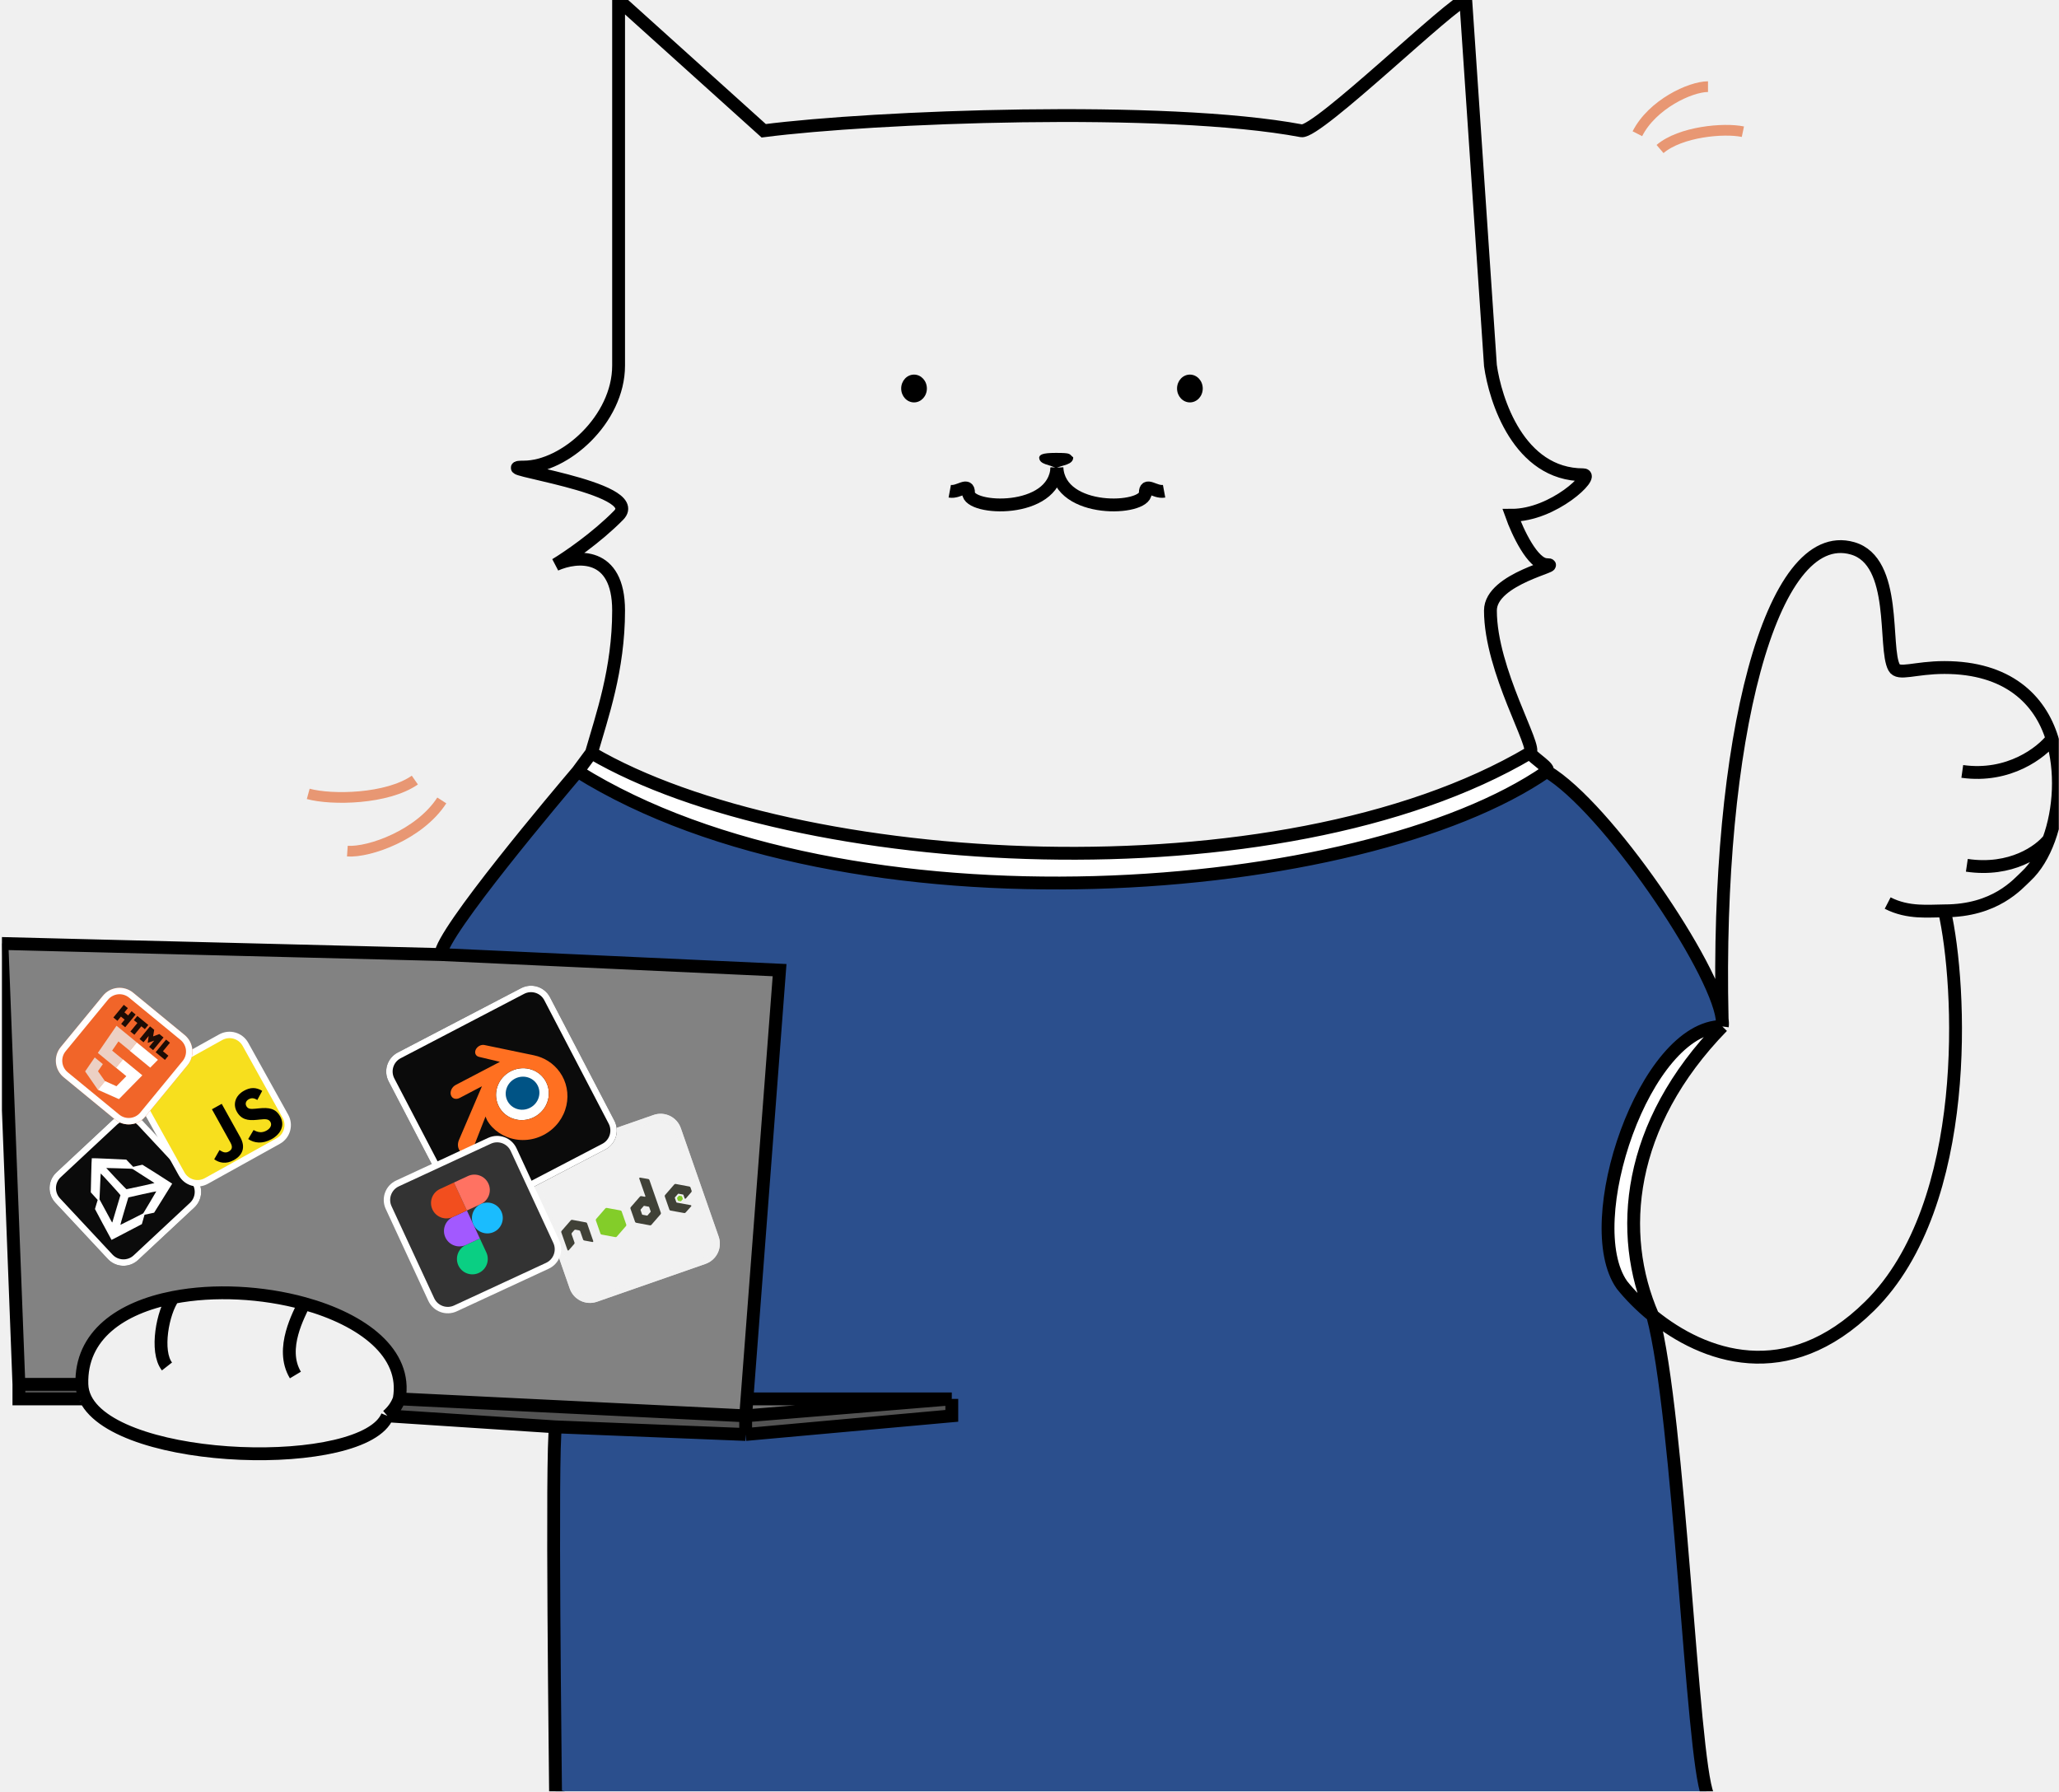
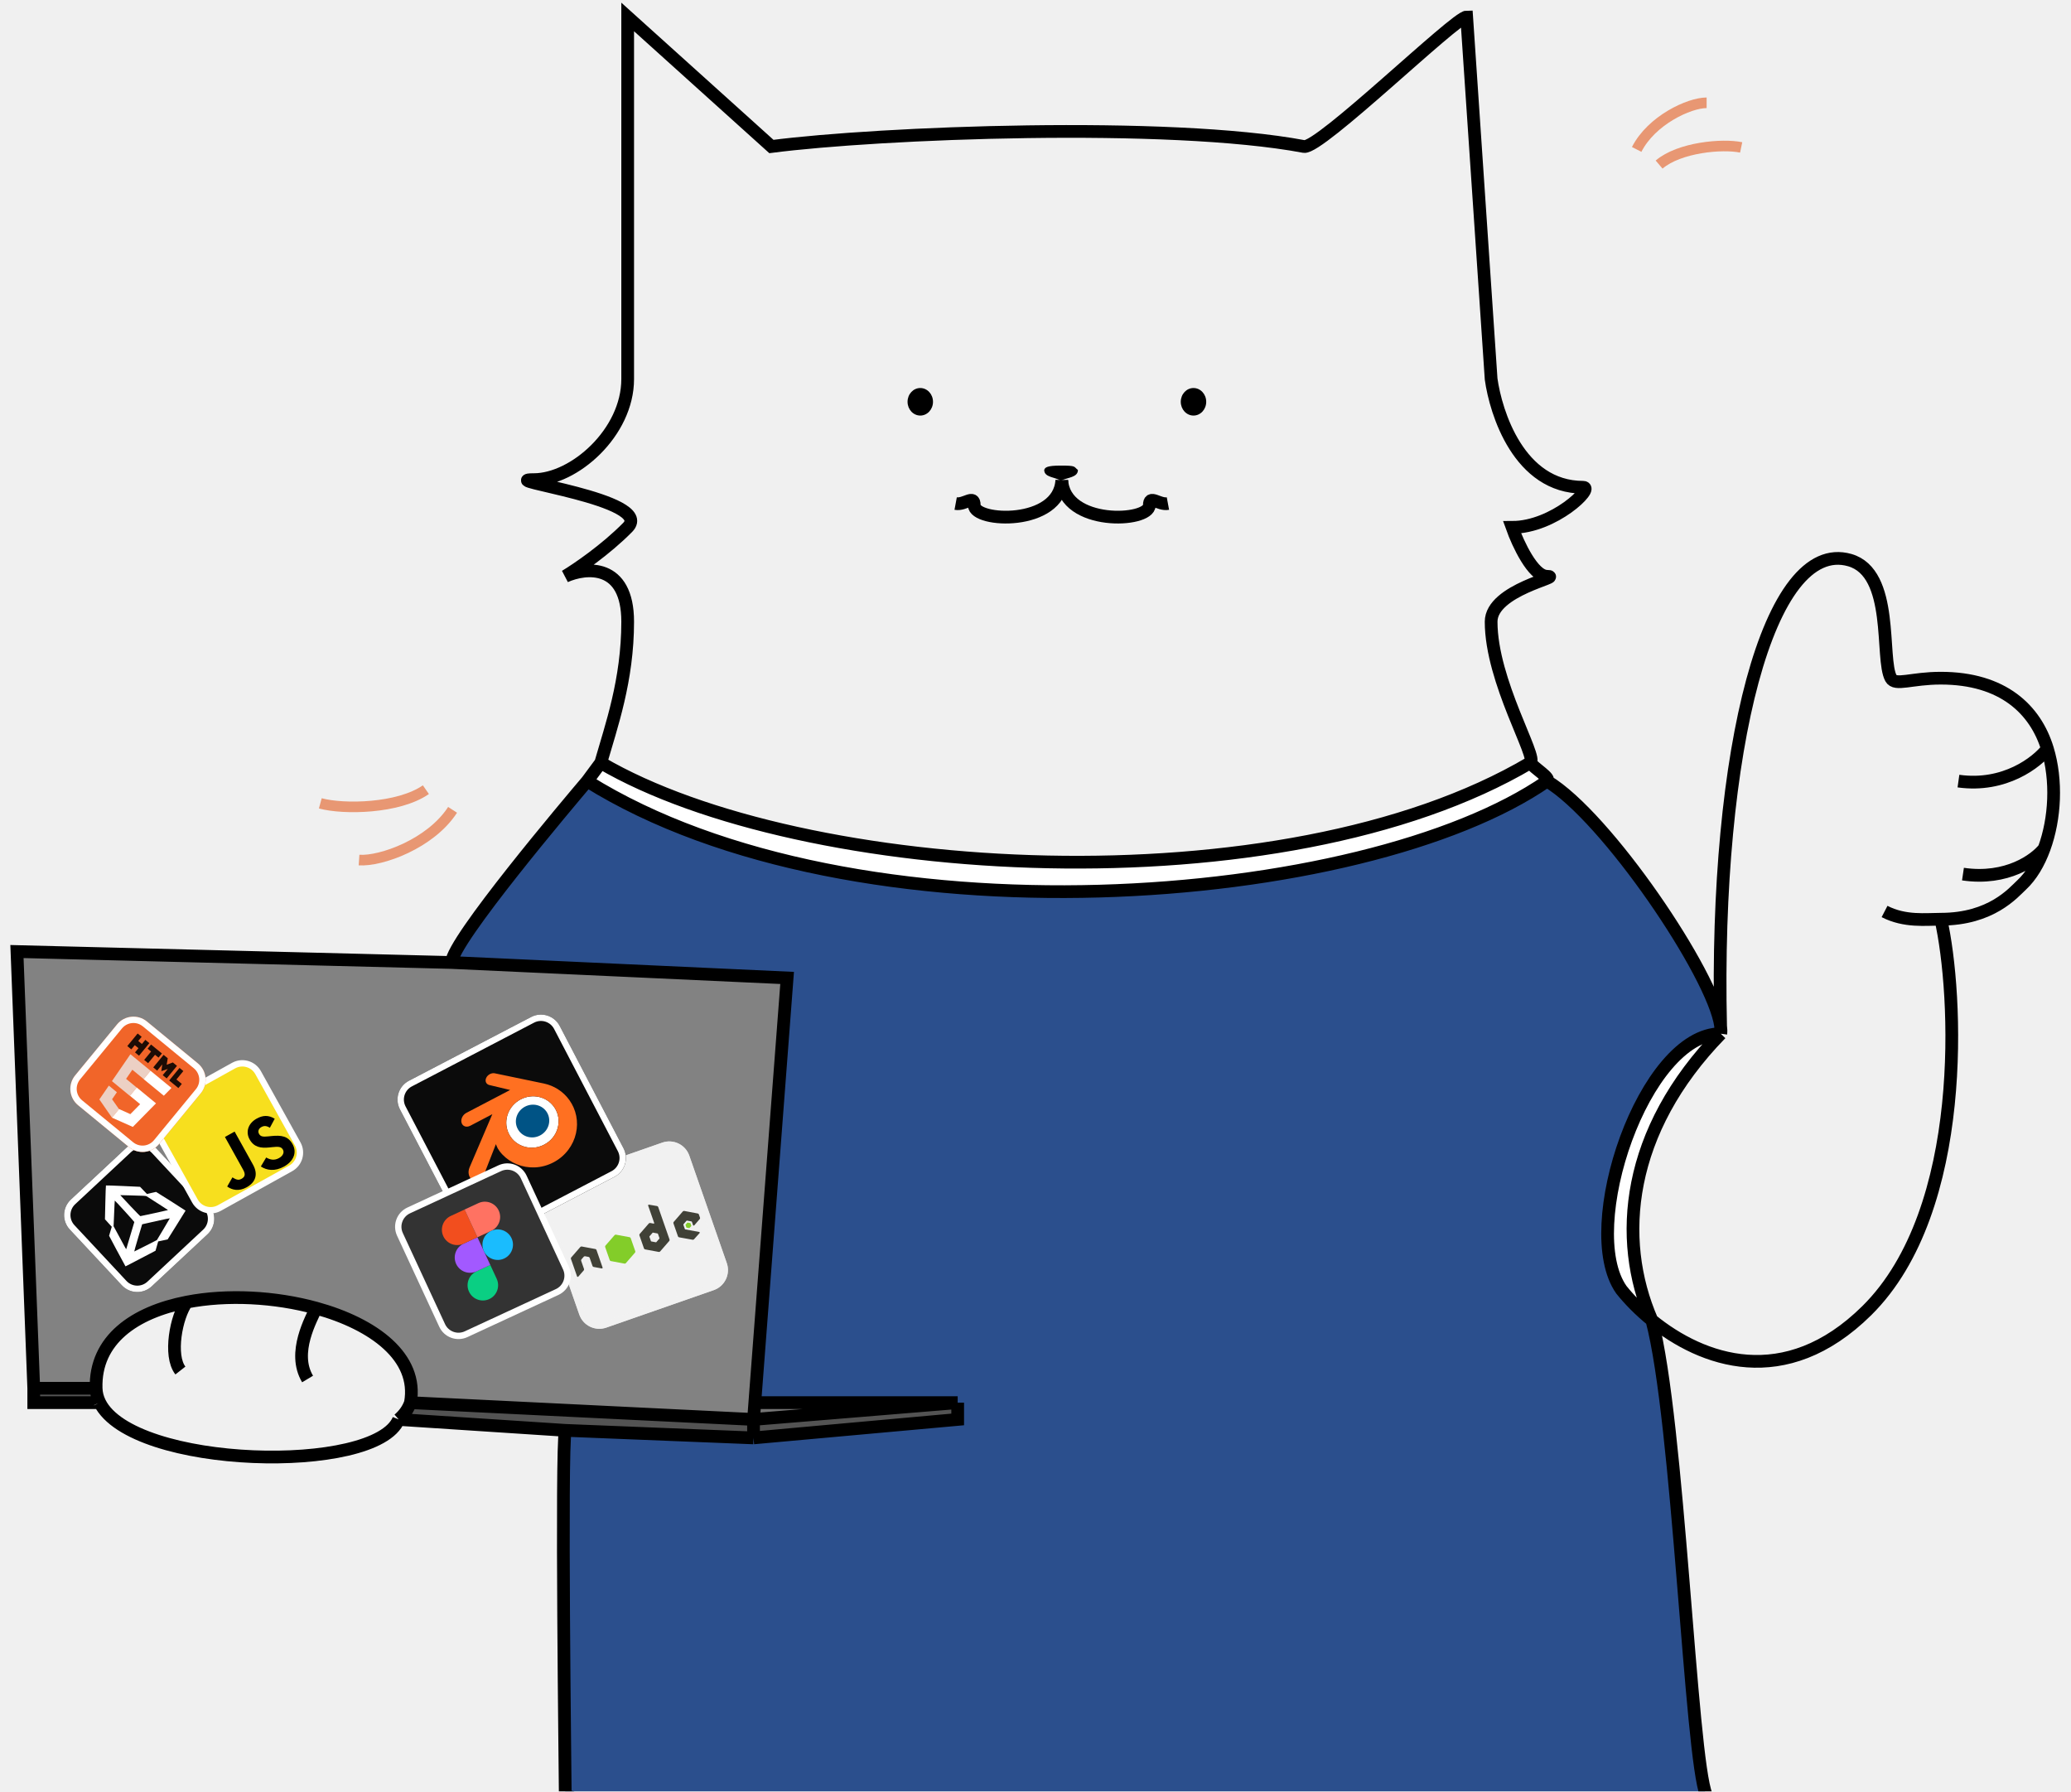
- <svg xmlns="http://www.w3.org/2000/svg" width="962" height="837" viewBox="0 0 962 837" fill="none">
+ <svg xmlns="http://www.w3.org/2000/svg" width="977" height="845" viewBox="0 0 977 845" fill="none">
  <g clip-path="url(#clip0_54249_1205)">
-     <path d="M722.726 360.449C636.737 419.995 396.19 439.313 269.92 360.449C261.525 370.356 205.965 436.056 205.965 446.016L364.234 453.3L348.991 653.639H444.696V661.562L348.388 670.272L259.572 666.71C257.53 677.075 259.572 832.158 259.572 838.697C259.572 846.869 807.604 861.988 797.833 838.697C790.485 821.183 784.679 661.562 772.179 614.756C766.34 610.006 761.459 604.968 757.784 600.374C737.365 571.391 768.514 479.613 804.699 479.613C804.665 478.378 804.634 477.146 804.606 475.916C801.245 451.716 750.701 377.084 722.726 360.449Z" fill="#2B4F8D" />
-     <path d="M804.699 479.613C768.514 479.613 737.365 571.391 757.784 600.374C761.459 604.968 766.34 610.006 772.179 614.756C755.514 576.486 760.014 525.486 804.699 479.613Z" fill="white" />
-     <path d="M714.833 351.79C597.721 421.043 371.076 407.265 276.324 351.79L269.92 360.449C396.19 439.313 636.737 419.995 722.726 360.449C724.705 359.079 716.645 354.401 714.833 351.79Z" fill="white" />
-     <path d="M364.234 453.3L205.965 446.016L0.909 440.85L8.832 646.848H38.259C37.58 623.919 56.479 610.982 81.014 606.209C100.124 602.492 122.653 603.727 142.014 609.051C169.357 616.57 190.381 632.244 186.533 653.639L348.388 661.562L348.991 653.639L364.234 453.3Z" fill="#828282" />
-     <path d="M348.388 661.562L444.696 653.639H348.991L348.388 661.562Z" fill="#737373" />
-     <path d="M348.388 661.562L186.533 653.639C185.459 656.722 183.551 659.351 180.994 661.562L259.572 666.71L348.388 670.272V661.562Z" fill="#535353" />
-     <path d="M38.259 646.848H8.832V653.639H39.988L39.973 653.61L39.943 653.548L39.92 653.501C38.902 651.41 38.328 649.192 38.259 646.848Z" fill="#535353" />
-     <path d="M348.388 661.562V670.272L444.696 661.562V653.639L348.388 661.562Z" fill="#535353" />
-     <path d="M276.324 351.79C281.195 334.759 289.018 312.957 289.018 285.266C289.018 257.576 269.387 259.444 259.572 263.839C265.066 260.543 278.646 251.313 289.018 240.764C301.982 227.578 225.758 218.248 244.736 218.248C263.714 218.248 289.018 196.107 289.018 170.803C289.018 150.559 289.018 48.499 289.018 0L356.818 61.106C407.913 54.513 544.18 49.123 608.062 61.106C615.391 62.481 679.584 0 684.816 0L696.354 170.803C698.552 186.618 709.47 221.848 739.781 221.848C745.292 221.848 726.003 240.764 706.243 240.764C708.99 248.456 716.133 263.839 722.726 263.839C730.967 263.839 696.354 270.07 696.354 285.266C696.354 313.471 718.598 349.564 714.833 351.79M276.324 351.79C371.076 407.265 597.721 421.043 714.833 351.79M276.324 351.79L269.92 360.449M714.833 351.79C716.645 354.401 724.705 359.079 722.726 360.449M269.92 360.449C396.19 439.313 636.737 419.995 722.726 360.449M269.92 360.449C261.525 370.356 205.965 436.056 205.965 446.016M722.726 360.449C750.701 377.084 801.245 451.716 804.606 475.916M205.965 446.016L364.234 453.3L348.991 653.639M205.965 446.016L0.909 440.85L8.832 646.848M348.388 661.562L186.533 653.639M348.388 661.562V670.272M348.388 661.562L444.696 653.639M348.388 661.562L348.991 653.639M186.533 653.639C185.459 656.722 183.551 659.351 180.994 661.562M186.533 653.639C190.381 632.244 169.357 616.57 142.014 609.051M38.259 646.848H8.832M38.259 646.848C37.58 623.919 56.479 610.982 81.014 606.209M38.259 646.848C38.328 649.192 38.902 651.41 39.92 653.501M8.832 646.848V653.639H39.988M39.988 653.639C39.983 653.629 39.978 653.62 39.973 653.61M39.988 653.639L39.973 653.61M180.994 661.562L259.572 666.71M180.994 661.562C170.364 687.687 55.453 684.875 39.973 653.61M348.388 670.272L444.696 661.562V653.639M348.388 670.272L259.572 666.71M444.696 653.639H348.991M804.699 479.613C768.514 479.613 737.365 571.391 757.784 600.374C761.459 604.968 766.34 610.006 772.179 614.756M804.699 479.613C804.665 478.378 804.634 477.146 804.606 475.916M804.699 479.613C804.837 478.566 804.802 477.327 804.606 475.916M804.699 479.613C760.014 525.486 755.514 576.486 772.179 614.756M908.494 425.603C916.385 460.036 921.771 562.614 873.565 610.247C834.931 648.421 795.745 633.927 772.179 614.756M908.494 425.603C932.324 425.603 942.712 413.083 946.629 409.432C951.108 405.257 954.712 399.221 957.275 392.198M908.494 425.603C901.514 425.603 891.567 426.919 881.952 421.957M958.78 345.179C953.138 326.766 937.883 311.902 908.494 311.902C894.578 311.902 887.026 315.656 884.965 311.902C879.901 302.68 886.792 262.284 865.524 256.208C827.407 245.317 801.598 345.713 804.606 475.916M958.78 345.179C953.878 351.546 938.622 363.514 916.814 360.449M958.78 345.179C963.357 360.117 962.406 378.135 957.275 392.198M957.275 392.198C953.158 397.517 939.729 407.387 918.944 404.321M259.572 666.71C257.53 677.075 259.572 832.158 259.572 838.697C259.572 846.869 807.604 861.988 797.833 838.697C790.485 821.183 784.679 661.562 772.179 614.756M81.014 606.209C76.014 612.986 72.514 631.486 78.014 638.486M81.014 606.209C100.124 602.492 122.653 603.727 142.014 609.051M142.014 609.051C140.014 613.863 130.514 629.986 138.014 642.486M39.92 653.501L39.943 653.548M39.92 653.501C39.927 653.516 39.935 653.532 39.943 653.548M39.973 653.61L39.943 653.548M39.973 653.61C39.963 653.589 39.953 653.569 39.943 653.548" stroke="black" stroke-width="6" />
-     <ellipse cx="427.052" cy="181.529" rx="6.002" ry="6.495" fill="black" />
-     <ellipse cx="555.941" cy="181.529" rx="6.002" ry="6.495" fill="black" />
-     <path d="M501.424 213.694C501.424 217.281 496.457 217.181 493.291 218.779C490.753 216.963 485.517 217.281 485.517 213.694C485.854 212.532 486.726 211.619 493.291 211.619C500.82 211.619 499.343 212.096 501.424 213.694Z" fill="black" />
-     <path d="M443.743 229.529C448.081 230.331 452.514 225.119 452.514 230.331C452.514 238.431 492.621 240.244 493.814 218.498" stroke="black" stroke-width="6" />
-     <path d="M543.883 229.529C539.545 230.331 535.112 225.119 535.112 230.331C535.112 238.431 495.005 240.244 493.812 218.498" stroke="black" stroke-width="6" />
+     <path d="M729.817 368.449C643.828 427.995 403.281 447.313 277.011 368.449C268.617 378.356 213.057 444.056 213.057 454.016L371.326 461.3L356.083 661.639H451.787V669.562L355.48 678.272L266.663 674.71C264.622 685.075 266.663 840.158 266.663 846.697C266.663 854.869 814.696 869.988 804.924 846.697C797.577 829.183 791.771 669.562 779.27 622.756C773.431 618.006 768.551 612.968 764.876 608.374C744.456 579.391 775.605 487.613 811.79 487.613C811.757 486.378 811.726 485.146 811.697 483.916C808.337 459.716 757.793 385.084 729.817 368.449Z" fill="#2B4F8D" />
+     <path d="M811.79 487.613C775.605 487.613 744.456 579.391 764.876 608.374C768.551 612.968 773.431 618.006 779.27 622.756C762.605 584.486 767.105 533.486 811.79 487.613Z" fill="white" />
+     <path d="M721.924 359.79C604.813 429.043 378.167 415.265 283.416 359.79L277.011 368.449C403.281 447.313 643.828 427.995 729.817 368.449C731.796 367.079 723.737 362.401 721.924 359.79Z" fill="white" />
+     <path d="M371.326 461.3L213.057 454.016L8 448.85L15.923 654.848H45.35C44.672 631.919 63.57 618.982 88.106 614.209C107.215 610.492 129.744 611.727 149.105 617.051C176.448 624.57 197.473 640.244 193.624 661.639L355.48 669.562L356.083 661.639L371.326 461.3Z" fill="#828282" />
+     <path d="M355.48 669.562L451.787 661.639H356.083L355.48 669.562Z" fill="#737373" />
+     <path d="M355.48 669.562L193.624 661.639C192.55 664.722 190.642 667.351 188.085 669.562L266.663 674.71L355.48 678.272V669.562Z" fill="#535353" />
+     <path d="M45.35 654.848H15.923V661.639H47.079L47.064 661.61L47.034 661.548L47.011 661.501C45.993 659.41 45.42 657.192 45.35 654.848Z" fill="#535353" />
+     <path d="M355.48 669.562V678.272L451.787 669.562V661.639L355.48 669.562Z" fill="#535353" />
+     <path d="M283.416 359.79C288.286 342.759 296.109 320.957 296.109 293.266C296.109 265.576 276.478 267.444 266.663 271.839C272.157 268.543 285.737 259.313 296.109 248.764C309.073 235.578 232.849 226.248 251.827 226.248C270.806 226.248 296.109 204.107 296.109 178.803C296.109 158.559 296.109 56.499 296.109 8L363.909 69.106C415.004 62.513 551.271 57.123 615.153 69.106C622.483 70.481 686.675 8 691.908 8L703.445 178.803C705.643 194.618 716.561 229.848 746.873 229.848C752.384 229.848 733.095 248.764 713.335 248.764C716.082 256.456 723.224 271.839 729.817 271.839C738.058 271.839 703.445 278.07 703.445 293.266C703.445 321.471 725.69 357.564 721.924 359.79M283.416 359.79C378.167 415.265 604.813 429.043 721.924 359.79M283.416 359.79L277.011 368.449M721.924 359.79C723.737 362.401 731.796 367.079 729.817 368.449M277.011 368.449C403.281 447.313 643.828 427.995 729.817 368.449M277.011 368.449C268.617 378.356 213.057 444.056 213.057 454.016M729.817 368.449C757.793 385.084 808.337 459.716 811.697 483.916M213.057 454.016L371.326 461.3L356.083 661.639M213.057 454.016L8 448.85L15.923 654.848M355.48 669.562L193.624 661.639M355.48 669.562V678.272M355.48 669.562L451.787 661.639M355.48 669.562L356.083 661.639M193.624 661.639C192.55 664.722 190.642 667.351 188.085 669.562M193.624 661.639C197.473 640.244 176.448 624.57 149.105 617.051M45.35 654.848H15.923M45.35 654.848C44.672 631.919 63.57 618.982 88.106 614.209M45.35 654.848C45.42 657.192 45.993 659.41 47.011 661.501M15.923 654.848V661.639H47.079M47.079 661.639C47.074 661.629 47.069 661.62 47.064 661.61M47.079 661.639L47.064 661.61M188.085 669.562L266.663 674.71M188.085 669.562C177.455 695.687 62.544 692.875 47.064 661.61M355.48 678.272L451.787 669.562V661.639M355.48 678.272L266.663 674.71M451.787 661.639H356.083M811.79 487.613C775.605 487.613 744.456 579.391 764.876 608.374C768.551 612.968 773.431 618.006 779.27 622.756M811.79 487.613C811.757 486.378 811.726 485.146 811.697 483.916M811.79 487.613C811.929 486.566 811.893 485.327 811.697 483.916M811.79 487.613C767.105 533.486 762.605 584.486 779.27 622.756M915.585 433.603C923.476 468.036 928.863 570.614 880.656 618.247C842.022 656.421 802.836 641.927 779.27 622.756M915.585 433.603C939.415 433.603 949.804 421.083 953.721 417.432C958.199 413.257 961.804 407.221 964.366 400.198M915.585 433.603C908.606 433.603 898.658 434.919 889.043 429.957M965.871 353.179C960.229 334.766 944.974 319.902 915.585 319.902C901.67 319.902 894.117 323.656 892.056 319.902C886.992 310.68 893.884 270.284 872.616 264.208C834.499 253.317 808.69 353.713 811.697 483.916M965.871 353.179C960.969 359.546 945.713 371.514 923.906 368.449M965.871 353.179C970.448 368.117 969.497 386.135 964.366 400.198M964.366 400.198C960.25 405.517 946.82 415.387 926.035 412.321M266.663 674.71C264.622 685.075 266.663 840.158 266.663 846.697C266.663 854.869 814.696 869.988 804.924 846.697C797.577 829.183 791.771 669.562 779.27 622.756M88.106 614.209C83.106 620.986 79.606 639.486 85.106 646.486M88.106 614.209C107.215 610.492 129.744 611.727 149.105 617.051M149.105 617.051C147.105 621.863 137.605 637.986 145.105 650.486M47.011 661.501L47.034 661.548M47.011 661.501C47.019 661.516 47.026 661.532 47.034 661.548M47.064 661.61L47.034 661.548M47.064 661.61C47.054 661.589 47.044 661.569 47.034 661.548" stroke="black" stroke-width="6" />
+     <ellipse cx="434.143" cy="189.529" rx="6.002" ry="6.495" fill="black" />
+     <ellipse cx="563.033" cy="189.529" rx="6.002" ry="6.495" fill="black" />
+     <path d="M508.515 221.694C508.515 225.281 503.549 225.181 500.382 226.779C497.844 224.963 492.609 225.281 492.609 221.694C492.945 220.532 493.818 219.619 500.382 219.619C507.911 219.619 506.435 220.096 508.515 221.694Z" fill="black" />
+     <path d="M450.835 237.529C455.173 238.331 459.605 233.119 459.605 238.331C459.605 246.431 499.712 248.244 500.906 226.498" stroke="black" stroke-width="6" />
+     <path d="M550.974 237.529C546.636 238.331 542.204 233.119 542.204 238.331C542.204 246.431 502.097 248.244 500.903 226.498" stroke="black" stroke-width="6" />
    <g clip-path="url(#clip1_54249_1205)">
-       <rect x="245.213" y="541.96" width="73.691" height="73.691" rx="10" transform="rotate(-19.2322 245.213 541.96)" fill="#F1F1F1" />
+       <rect x="252.305" y="559.96" width="73.691" height="73.691" rx="10" transform="rotate(-19.2322 252.305 559.96)" fill="#F1F1F1" />
      <g clip-path="url(#clip2_54249_1205)">
-         <path d="M298.886 550.271C298.83 550.291 298.779 550.325 298.739 550.37C298.7 550.416 298.674 550.471 298.662 550.529C298.651 550.588 298.655 550.648 298.675 550.705L301.526 558.879C301.554 558.959 301.542 559.044 301.486 559.109C301.458 559.14 301.423 559.165 301.383 559.178C301.343 559.192 301.3 559.195 301.259 559.188L299.643 558.889C299.525 558.867 299.403 558.876 299.289 558.915C299.176 558.955 299.074 559.024 298.996 559.114L294.688 564.069C294.527 564.254 294.482 564.518 294.562 564.748L296.709 570.903C296.789 571.133 296.985 571.301 297.226 571.345L303.681 572.546C303.799 572.568 303.921 572.559 304.035 572.519C304.149 572.479 304.25 572.411 304.328 572.32L308.636 567.365C308.715 567.275 308.768 567.165 308.791 567.048C308.814 566.93 308.805 566.809 308.766 566.697L303.413 551.353C303.372 551.238 303.302 551.135 303.208 551.056C303.115 550.977 303.002 550.924 302.881 550.903L299.059 550.247C298.999 550.236 298.942 550.251 298.886 550.271ZM266.95 570.03C266.849 570.07 266.758 570.122 266.685 570.207L262.377 575.161C262.298 575.252 262.244 575.361 262.222 575.479C262.199 575.596 262.208 575.717 262.247 575.83L265.14 584.086C265.18 584.201 265.277 584.287 265.398 584.307C265.457 584.319 265.519 584.315 265.576 584.295C265.633 584.275 265.683 584.24 265.722 584.194L268.28 581.264C268.441 581.075 268.501 580.822 268.421 580.592L267.075 576.735C266.995 576.504 267.043 576.251 267.205 576.066L268.291 574.812C268.37 574.721 268.471 574.653 268.585 574.614C268.696 574.575 268.819 574.563 268.938 574.586L270.569 574.892C270.687 574.914 270.798 574.966 270.888 575.044C270.979 575.122 271.048 575.222 271.087 575.335L272.432 579.192C272.512 579.422 272.719 579.584 272.96 579.631L276.786 580.334C276.845 580.346 276.907 580.342 276.964 580.322C277.021 580.302 277.071 580.268 277.11 580.221C277.149 580.176 277.176 580.121 277.187 580.063C277.199 580.004 277.194 579.943 277.175 579.887L274.304 571.624C274.265 571.511 274.197 571.41 274.106 571.333C274.015 571.255 273.905 571.202 273.786 571.181L267.332 569.981C267.222 569.96 267.119 569.976 267.014 570.008L266.95 570.03ZM315.331 553.235C315.219 553.275 315.119 553.341 315.038 553.434L310.73 558.389C310.651 558.479 310.598 558.589 310.575 558.706C310.552 558.823 310.561 558.944 310.6 559.057L312.747 565.212C312.828 565.443 313.033 565.607 313.276 565.651L319.665 566.802C319.901 566.844 320.145 566.769 320.305 566.59L322.918 563.677C323.001 563.585 323.033 563.455 322.993 563.339C322.974 563.283 322.94 563.232 322.895 563.193C322.849 563.154 322.794 563.128 322.735 563.118L316.247 561.929C316.126 561.907 316.014 561.816 315.974 561.701L315.303 559.777C315.263 559.662 315.298 559.532 315.379 559.439L316.726 557.891C316.765 557.845 316.816 557.811 316.872 557.791C316.929 557.771 316.99 557.767 317.049 557.778L319.067 558.153C319.126 558.164 319.181 558.19 319.226 558.229C319.272 558.268 319.306 558.318 319.326 558.374L319.855 559.891C319.874 559.948 319.909 559.998 319.954 560.037C319.999 560.076 320.054 560.102 320.114 560.113C320.235 560.135 320.357 560.093 320.437 560L323.013 557.016C323.092 556.925 323.145 556.816 323.168 556.698C323.191 556.581 323.182 556.46 323.143 556.347L322.625 554.862C322.545 554.633 322.348 554.465 322.107 554.419L315.685 553.208C315.567 553.186 315.445 553.195 315.331 553.235ZM300.844 563.443C300.873 563.434 300.908 563.429 300.938 563.434L303.151 563.849C303.211 563.86 303.266 563.9 303.286 563.958L304.024 566.073C304.044 566.131 304.027 566.196 303.986 566.242L302.511 567.944C302.492 567.966 302.466 567.983 302.438 567.993C302.409 568.003 302.379 568.005 302.35 568L300.137 567.586C300.076 567.574 300.022 567.534 300.002 567.477L299.264 565.361C299.244 565.304 299.262 565.238 299.302 565.192L300.777 563.491C300.794 563.469 300.818 563.453 300.845 563.443L300.844 563.443Z" fill="#404137" />
-         <path d="M283.13 564.434C283.018 564.473 282.917 564.54 282.836 564.632L278.525 569.576C278.364 569.761 278.319 570.025 278.399 570.255L280.546 576.41C280.626 576.64 280.822 576.807 281.063 576.853L287.518 578.052C287.636 578.075 287.758 578.066 287.872 578.026C287.985 577.986 288.087 577.918 288.165 577.827L292.473 572.872C292.552 572.782 292.605 572.672 292.628 572.555C292.651 572.437 292.642 572.316 292.602 572.204L290.455 566.049C290.375 565.819 290.175 565.64 289.934 565.596L283.483 564.406C283.365 564.384 283.243 564.394 283.13 564.434ZM317.225 558.699C317.204 558.707 317.18 558.715 317.164 558.733L316.338 559.692C316.322 559.709 316.312 559.731 316.307 559.753C316.302 559.776 316.303 559.8 316.311 559.822L316.721 560.997C316.736 561.041 316.776 561.073 316.823 561.081L318.063 561.308C318.109 561.316 318.151 561.302 318.181 561.266L319.012 560.317C319.027 560.3 319.038 560.279 319.043 560.256C319.047 560.234 319.046 560.21 319.039 560.188L318.629 559.013C318.621 558.991 318.607 558.972 318.589 558.957C318.571 558.942 318.55 558.932 318.527 558.928L317.283 558.691C317.26 558.687 317.247 558.692 317.225 558.699Z" fill="#83CD29" />
+         <path d="M305.978 568.271C305.921 568.291 305.87 568.325 305.831 568.37C305.792 568.416 305.765 568.471 305.754 568.529C305.742 568.588 305.747 568.648 305.766 568.705L308.618 576.879C308.646 576.959 308.633 577.044 308.577 577.109C308.55 577.14 308.514 577.165 308.474 577.178C308.435 577.192 308.392 577.195 308.35 577.188L306.734 576.889C306.616 576.867 306.494 576.876 306.381 576.915C306.267 576.955 306.166 577.024 306.087 577.114L301.779 582.069C301.618 582.254 301.573 582.518 301.654 582.748L303.801 588.903C303.881 589.133 304.077 589.301 304.318 589.345L310.773 590.546C310.891 590.568 311.013 590.559 311.126 590.519C311.24 590.479 311.341 590.411 311.42 590.32L315.727 585.365C315.806 585.275 315.86 585.165 315.883 585.048C315.905 584.93 315.897 584.809 315.857 584.697L310.504 569.353C310.464 569.238 310.393 569.135 310.3 569.056C310.206 568.977 310.093 568.924 309.972 568.903L306.151 568.247C306.091 568.236 306.033 568.251 305.978 568.271ZM274.041 588.03C273.94 588.07 273.85 588.122 273.776 588.207L269.468 593.161C269.389 593.252 269.336 593.361 269.313 593.479C269.29 593.596 269.299 593.717 269.339 593.83L272.231 602.086C272.271 602.201 272.368 602.287 272.49 602.307C272.549 602.319 272.61 602.315 272.667 602.295C272.724 602.275 272.775 602.24 272.813 602.194L275.372 599.264C275.532 599.075 275.592 598.822 275.512 598.592L274.166 594.735C274.086 594.504 274.135 594.251 274.296 594.066L275.383 592.812C275.461 592.721 275.563 592.653 275.676 592.614C275.787 592.575 275.911 592.563 276.03 592.586L277.661 592.892C277.779 592.914 277.889 592.966 277.98 593.044C278.071 593.122 278.139 593.222 278.178 593.335L279.524 597.192C279.604 597.422 279.81 597.584 280.052 597.631L283.878 598.334C283.937 598.346 283.998 598.342 284.055 598.322C284.112 598.302 284.163 598.268 284.201 598.221C284.241 598.176 284.267 598.121 284.279 598.063C284.29 598.004 284.286 597.943 284.266 597.887L281.395 589.624C281.356 589.511 281.288 589.41 281.197 589.333C281.106 589.255 280.996 589.202 280.878 589.181L274.423 587.981C274.314 587.96 274.211 587.976 274.106 588.008L274.041 588.03ZM322.423 571.235C322.31 571.275 322.21 571.341 322.129 571.434L317.822 576.389C317.743 576.479 317.689 576.589 317.666 576.706C317.643 576.823 317.652 576.944 317.692 577.057L319.839 583.212C319.92 583.443 320.124 583.607 320.367 583.651L326.756 584.802C326.992 584.844 327.236 584.769 327.396 584.59L330.009 581.677C330.092 581.585 330.125 581.455 330.085 581.339C330.066 581.283 330.031 581.232 329.986 581.193C329.94 581.154 329.885 581.128 329.826 581.118L323.339 579.929C323.218 579.907 323.106 579.816 323.066 579.701L322.395 577.777C322.355 577.662 322.39 577.532 322.47 577.439L323.817 575.891C323.856 575.845 323.907 575.811 323.964 575.791C324.021 575.771 324.082 575.767 324.141 575.778L326.158 576.153C326.217 576.164 326.272 576.19 326.318 576.229C326.363 576.268 326.397 576.318 326.417 576.374L326.946 577.891C326.966 577.948 327 577.998 327.045 578.037C327.091 578.076 327.146 578.102 327.205 578.113C327.326 578.135 327.448 578.093 327.528 578L330.104 575.016C330.183 574.925 330.237 574.816 330.259 574.698C330.282 574.581 330.273 574.46 330.234 574.347L329.716 572.862C329.636 572.633 329.44 572.465 329.199 572.419L322.776 571.208C322.658 571.186 322.536 571.195 322.423 571.235ZM307.936 581.443C307.964 581.434 307.999 581.429 308.03 581.434L310.243 581.849C310.303 581.86 310.358 581.9 310.378 581.958L311.116 584.073C311.136 584.131 311.118 584.196 311.078 584.242L309.603 585.944C309.583 585.966 309.558 585.983 309.529 585.993C309.501 586.003 309.47 586.005 309.441 586L307.228 585.586C307.168 585.574 307.113 585.534 307.093 585.477L306.355 583.361C306.335 583.304 306.353 583.238 306.393 583.192L307.868 581.491C307.886 581.469 307.909 581.453 307.936 581.443L307.936 581.443Z" fill="#404137" />
+         <path d="M290.221 582.434C290.109 582.473 290.008 582.54 289.928 582.632L285.616 587.576C285.455 587.761 285.41 588.025 285.49 588.255L287.637 594.41C287.718 594.64 287.913 594.807 288.155 594.853L294.61 596.052C294.728 596.075 294.85 596.066 294.963 596.026C295.077 595.986 295.178 595.918 295.257 595.827L299.564 590.872C299.643 590.782 299.697 590.672 299.719 590.555C299.742 590.437 299.733 590.316 299.694 590.204L297.547 584.049C297.466 583.819 297.267 583.64 297.026 583.596L290.575 582.406C290.457 582.384 290.335 582.394 290.221 582.434ZM324.317 576.699C324.295 576.707 324.272 576.715 324.256 576.733L323.429 577.692C323.414 577.709 323.403 577.731 323.398 577.753C323.393 577.776 323.395 577.8 323.402 577.822L323.812 578.997C323.827 579.041 323.867 579.073 323.914 579.081L325.154 579.308C325.201 579.316 325.242 579.302 325.273 579.266L326.103 578.317C326.119 578.3 326.129 578.279 326.134 578.256C326.139 578.234 326.138 578.21 326.131 578.188L325.72 577.013C325.712 576.991 325.699 576.972 325.681 576.957C325.663 576.942 325.641 576.932 325.618 576.928L324.374 576.691C324.351 576.687 324.338 576.692 324.317 576.699Z" fill="#83CD29" />
      </g>
    </g>
-     <rect x="247.124" y="542.882" width="70.691" height="70.691" rx="8.5" transform="rotate(-19.2322 247.124 542.882)" stroke="#F1F1F1" stroke-opacity="0.8" stroke-width="3" />
+     <rect x="254.215" y="560.882" width="70.691" height="70.691" rx="8.5" transform="rotate(-19.2322 254.215 560.882)" stroke="#F1F1F1" stroke-opacity="0.8" stroke-width="3" />
    <g clip-path="url(#clip3_54249_1205)">
-       <rect x="176.952" y="496.428" width="85.029" height="85.029" rx="10" transform="rotate(-27.5471 176.952 496.428)" fill="#0B0B0B" />
+       <rect x="184.043" y="514.428" width="85.029" height="85.029" rx="10" transform="rotate(-27.5471 184.043 514.428)" fill="#0B0B0B" />
      <g clip-path="url(#clip4_54249_1205)">
-         <path d="M256.009 514.048C255.1 517.429 252.835 520.253 249.654 521.919C246.472 523.587 242.861 523.838 239.572 522.656C237.966 522.081 236.549 521.2 235.37 520.082C234.216 518.983 233.295 517.644 232.673 516.167C232.065 514.725 231.747 513.182 231.745 511.637C231.74 510.129 232.025 508.617 232.594 507.167C233.709 504.327 235.808 502.013 238.528 500.588C241.247 499.164 244.341 498.764 247.306 499.464C248.817 499.826 250.219 500.453 251.449 501.319C252.715 502.204 253.799 503.345 254.633 504.669C255.49 506.027 256.059 507.547 256.3 509.125C256.542 510.729 256.452 512.398 256.009 514.048Z" fill="white" />
-         <path d="M236.947 514.122C236.079 512.225 236.08 510.152 236.758 508.33C237.422 506.539 238.755 504.965 240.598 504.003C242.445 503.043 244.496 502.852 246.344 503.33C248.227 503.818 249.927 505.002 250.988 506.798C252.077 508.646 252.281 510.786 251.706 512.749C251.12 514.747 249.732 516.535 247.69 517.6C245.649 518.665 243.386 518.781 241.412 518.119C239.475 517.465 237.84 516.072 236.947 514.122Z" fill="#005385" />
-         <path d="M227.714 523.695C228.103 524.409 229.053 525.701 229.949 526.632C231.844 528.599 234.122 530.147 236.723 531.201C239.393 532.285 242.241 532.788 245.171 532.67C248.253 532.547 251.242 531.746 254.017 530.29C256.794 528.836 259.156 526.834 261.014 524.369C262.778 522.021 263.993 519.392 264.627 516.579C265.244 513.835 265.276 511.08 264.746 508.401C264.483 507.065 264.079 505.756 263.538 504.502C263.008 503.279 262.352 502.11 261.586 501.019C260.081 498.881 258.21 497.115 256.037 495.748C254.043 494.493 251.866 493.617 249.561 493.124L249.562 493.12L226.387 488.302C226.368 488.297 226.346 488.291 226.327 488.287C224.804 487.974 223.014 488.91 222.299 490.397C221.573 491.899 222.202 493.431 223.736 493.805L223.733 493.809L233.572 496.15L212.929 506.946L212.901 506.961C211.197 507.853 210.179 509.903 210.639 511.58C211.109 513.29 212.933 513.959 214.713 513.042L214.714 513.05L225.171 507.567L214.462 532.594C214.449 532.627 214.433 532.658 214.421 532.687C213.41 535.043 214.088 537.734 215.986 538.67C217.916 539.621 220.311 538.374 221.293 535.91L226.85 521.701C226.85 521.701 227.328 522.98 227.714 523.695ZM256.009 514.048C255.1 517.429 252.835 520.253 249.654 521.919C246.472 523.587 242.861 523.838 239.572 522.656C237.966 522.081 236.549 521.2 235.37 520.082C234.216 518.983 233.295 517.644 232.673 516.167C232.065 514.725 231.747 513.182 231.745 511.637C231.74 510.129 232.025 508.617 232.594 507.167C233.709 504.327 235.808 502.013 238.528 500.588C241.247 499.164 244.341 498.764 247.306 499.464C248.817 499.826 250.219 500.453 251.449 501.319C252.715 502.204 253.799 503.345 254.633 504.669C255.49 506.027 256.059 507.547 256.3 509.125C256.542 510.729 256.452 512.398 256.009 514.048Z" fill="#FF7021" />
+         <path d="M263.1 532.048C262.191 535.429 259.926 538.253 256.745 539.919C253.563 541.587 249.953 541.838 246.664 540.656C245.057 540.081 243.64 539.2 242.462 538.082C241.307 536.983 240.387 535.644 239.765 534.167C239.156 532.725 238.838 531.182 238.836 529.637C238.831 528.129 239.116 526.617 239.685 525.167C240.801 522.327 242.899 520.013 245.619 518.588C248.339 517.164 251.433 516.764 254.397 517.464C255.909 517.826 257.31 518.453 258.541 519.319C259.806 520.204 260.891 521.345 261.725 522.669C262.582 524.027 263.15 525.547 263.391 527.125C263.633 528.729 263.544 530.398 263.1 532.048Z" fill="white" />
+         <path d="M244.038 532.122C243.17 530.225 243.171 528.152 243.849 526.33C244.514 524.539 245.846 522.965 247.69 522.003C249.537 521.043 251.588 520.852 253.436 521.33C255.319 521.818 257.018 523.002 258.08 524.798C259.168 526.646 259.372 528.786 258.798 530.749C258.212 532.747 256.823 534.535 254.782 535.6C252.74 536.665 250.477 536.781 248.503 536.119C246.567 535.465 244.931 534.072 244.038 532.122Z" fill="#005385" />
+         <path d="M234.806 541.695C235.194 542.409 236.144 543.701 237.041 544.632C238.935 546.599 241.214 548.147 243.814 549.201C246.484 550.285 249.333 550.788 252.263 550.67C255.345 550.547 258.333 549.746 261.109 548.29C263.886 546.836 266.247 544.834 268.105 542.369C269.87 540.021 271.084 537.392 271.719 534.579C272.335 531.835 272.367 529.08 271.838 526.401C271.574 525.065 271.17 523.756 270.629 522.502C270.099 521.279 269.444 520.11 268.677 519.019C267.172 516.881 265.302 515.115 263.128 513.748C261.135 512.493 258.957 511.617 256.652 511.124L256.653 511.12L233.478 506.302C233.459 506.297 233.437 506.291 233.419 506.287C231.895 505.974 230.106 506.91 229.39 508.397C228.665 509.899 229.293 511.431 230.827 511.805L230.824 511.809L240.664 514.15L220.021 524.946L219.993 524.961C218.289 525.853 217.27 527.903 217.731 529.58C218.201 531.29 220.024 531.959 221.804 531.042L221.806 531.05L232.263 525.567L221.553 550.594C221.54 550.627 221.524 550.658 221.513 550.687C220.501 553.043 221.18 555.734 223.077 556.67C225.007 557.621 227.403 556.374 228.385 553.91L233.941 539.701C233.941 539.701 234.419 540.98 234.806 541.695ZM263.1 532.048C262.191 535.429 259.926 538.253 256.745 539.919C253.563 541.587 249.953 541.838 246.664 540.656C245.057 540.081 243.64 539.2 242.462 538.082C241.307 536.983 240.387 535.644 239.765 534.167C239.156 532.725 238.838 531.182 238.836 529.637C238.831 528.129 239.116 526.617 239.685 525.167C240.801 522.327 242.899 520.013 245.619 518.588C248.339 517.164 251.433 516.764 254.397 517.464C255.909 517.826 257.31 518.453 258.541 519.319C259.806 520.204 260.891 521.345 261.725 522.669C262.582 524.027 263.15 525.547 263.391 527.125C263.633 528.729 263.544 530.398 263.1 532.048Z" fill="#FF7021" />
      </g>
    </g>
-     <rect x="178.975" y="497.064" width="82.029" height="82.029" rx="8.5" transform="rotate(-27.5471 178.975 497.064)" stroke="white" stroke-width="3" />
-     <rect x="178.006" y="556.542" width="64.36" height="64.36" rx="8.5" transform="rotate(-24.8664 178.006 556.542)" fill="#333333" />
-     <rect x="178.006" y="556.542" width="64.36" height="64.36" rx="8.5" transform="rotate(-24.8664 178.006 556.542)" stroke="white" stroke-width="3" />
+     <rect x="186.067" y="515.064" width="82.029" height="82.029" rx="8.5" transform="rotate(-27.5471 186.067 515.064)" stroke="white" stroke-width="3" />
+     <rect x="185.097" y="574.542" width="64.36" height="64.36" rx="8.5" transform="rotate(-24.8664 185.097 574.542)" fill="#333333" />
+     <rect x="185.097" y="574.542" width="64.36" height="64.36" rx="8.5" transform="rotate(-24.8664 185.097 574.542)" stroke="white" stroke-width="3" />
    <g clip-path="url(#clip5_54249_1205)">
-       <path d="M223.723 594.785C227.331 593.113 228.901 588.829 227.229 585.221L224.2 578.686L217.665 581.715C214.058 583.387 212.487 587.671 214.159 591.279C215.831 594.886 220.116 596.457 223.723 594.785Z" fill="#0ACF83" />
-       <path d="M208.101 578.208C206.429 574.601 208 570.316 211.607 568.644L218.143 565.615L224.2 578.686L217.665 581.715C214.058 583.387 209.773 581.816 208.101 578.208Z" fill="#A259FF" />
-       <path d="M202.043 565.138C200.371 561.53 201.942 557.245 205.549 555.573L212.085 552.544L218.143 565.615L211.607 568.644C208 570.316 203.715 568.745 202.043 565.138Z" fill="#F24E1E" />
-       <path d="M212.085 552.544L218.62 549.515C222.228 547.843 226.512 549.414 228.184 553.022C229.856 556.629 228.285 560.914 224.678 562.586L218.143 565.615L212.085 552.544Z" fill="#FF7262" />
-       <path d="M234.242 566.092C235.914 569.7 234.343 573.985 230.736 575.657C227.128 577.329 222.844 575.758 221.172 572.15C219.5 568.543 221.07 564.258 224.678 562.586C228.285 560.914 232.57 562.485 234.242 566.092Z" fill="#1ABCFE" />
+       <path d="M230.814 612.785C234.422 611.113 235.993 606.829 234.321 603.221L231.292 596.686L224.757 599.715C221.149 601.387 219.578 605.671 221.25 609.279C222.922 612.886 227.207 614.457 230.814 612.785Z" fill="#0ACF83" />
+       <path d="M215.192 596.208C213.52 592.601 215.091 588.316 218.699 586.644L225.234 583.615L231.292 596.686L224.757 599.715C221.149 601.387 216.864 599.816 215.192 596.208Z" fill="#A259FF" />
+       <path d="M209.134 583.138C207.462 579.53 209.033 575.245 212.641 573.573L219.176 570.544L225.234 583.615L218.699 586.644C215.091 588.316 210.806 586.745 209.134 583.138Z" fill="#F24E1E" />
+       <path d="M219.176 570.544L225.711 567.515C229.319 565.843 233.604 567.414 235.276 571.022C236.948 574.629 235.377 578.914 231.769 580.586L225.234 583.615L219.176 570.544Z" fill="#FF7262" />
+       <path d="M241.334 584.092C243.006 587.7 241.435 591.985 237.827 593.657C234.22 595.329 229.935 593.758 228.263 590.15C226.591 586.543 228.162 582.258 231.769 580.586C235.377 578.914 239.662 580.485 241.334 584.092Z" fill="#1ABCFE" />
    </g>
    <g clip-path="url(#clip6_54249_1205)">
-       <rect x="59.932" y="516.486" width="55.965" height="55.965" rx="10" transform="rotate(46.9806 59.9321 516.486)" fill="#0B0B0B" />
-       <path d="M48.198 572.131C46.092 568.221 44.37 564.976 44.37 564.92C44.371 564.863 44.658 563.888 45.008 562.753L45.646 560.69L44.033 558.915L42.42 557.139L42.601 549.216C42.7 544.859 42.831 541.248 42.89 541.192C42.949 541.137 46.597 541.257 50.994 541.459L58.989 541.828L60.612 543.519L62.234 545.211L64.336 544.718C65.492 544.447 66.484 544.228 66.541 544.231C66.667 544.239 80.454 552.997 80.453 553.069C80.443 553.106 78.55 556.163 76.225 559.881L71.999 566.64L69.766 567.115L67.534 567.59L66.906 569.784L66.278 571.979L59.38 575.583C51.449 579.725 52.134 579.377 52.078 579.295C52.049 579.264 50.312 576.033 48.206 572.123L48.198 572.131ZM52.532 570.987C52.572 570.831 53.429 567.956 54.437 564.598C55.445 561.24 56.272 558.47 56.275 558.443C56.289 558.278 47.145 548.234 47.058 548.315C47.023 548.348 46.966 549.211 46.932 550.233C46.862 552.336 46.602 558.401 46.53 559.604L46.483 560.399L47.81 562.832C49.539 566.003 51.411 569.461 51.852 570.301C52.045 570.668 52.261 571.036 52.333 571.118C52.454 571.248 52.455 571.253 52.532 570.987ZM61.642 569.643L66.923 566.952L69.972 561.87C71.649 559.075 73.024 556.736 73.027 556.674C73.031 556.611 70.095 557.222 66.503 558.032L59.973 559.504L58.053 565.917C56.998 569.445 56.185 572.331 56.247 572.332C56.31 572.333 58.738 571.123 61.642 569.643ZM59.125 555.66C59.348 555.672 72.173 552.865 72.174 552.804C72.163 552.792 71.195 552.132 69.995 551.367C67.871 550.01 62.817 546.771 62.131 546.326C61.887 546.168 61.42 546.092 60.522 546.067C59.825 546.047 57.101 545.961 54.467 545.875C51.833 545.788 49.658 545.736 49.634 545.758C49.611 545.78 51.696 548.015 54.269 550.725C57.599 554.232 58.996 555.655 59.125 555.66Z" fill="white" />
+       <rect x="67.023" y="534.486" width="55.965" height="55.965" rx="10" transform="rotate(46.9806 67.0235 534.486)" fill="#0B0B0B" />
+       <path d="M55.289 590.131C53.184 586.221 51.461 582.976 51.462 582.92C51.462 582.863 51.75 581.888 52.1 580.753L52.737 578.69L51.124 576.915L49.512 575.139L49.692 567.216C49.792 562.859 49.922 559.248 49.982 559.192C50.041 559.137 53.688 559.257 58.086 559.459L66.081 559.828L67.703 561.519L69.326 563.211L71.427 562.718C72.584 562.447 73.576 562.228 73.632 562.231C73.758 562.239 87.546 570.997 87.544 571.069C87.534 571.106 85.641 574.163 83.317 577.881L79.09 584.64L76.858 585.115L74.625 585.59L73.997 587.784L73.369 589.979L66.471 593.583C58.54 597.725 59.225 597.377 59.169 597.295C59.141 597.264 57.403 594.033 55.297 590.123L55.289 590.131ZM59.624 588.987C59.663 588.831 60.52 585.956 61.528 582.598C62.537 579.24 63.364 576.47 63.366 576.443C63.38 576.278 54.236 566.234 54.149 566.315C54.114 566.348 54.058 567.211 54.024 568.233C53.953 570.336 53.693 576.401 53.622 577.604L53.574 578.399L54.901 580.832C56.63 584.003 58.502 587.461 58.944 588.301C59.136 588.668 59.352 589.036 59.424 589.118C59.546 589.248 59.546 589.253 59.624 588.987ZM68.734 587.643L74.015 584.952L77.064 579.87C78.74 577.075 80.115 574.736 80.119 574.674C80.122 574.611 77.187 575.222 73.595 576.032L67.064 577.504L65.144 583.917C64.089 587.445 63.276 590.331 63.339 590.332C63.401 590.333 65.829 589.123 68.734 587.643ZM66.216 573.66C66.439 573.672 79.264 570.865 79.265 570.804C79.254 570.792 78.286 570.132 77.087 569.367C74.962 568.01 69.909 564.771 69.222 564.326C68.979 564.168 68.512 564.092 67.613 564.067C66.917 564.047 64.192 563.961 61.558 563.875C58.924 563.788 56.749 563.736 56.726 563.758C56.702 563.78 58.788 566.015 61.361 568.725C64.691 572.232 66.088 573.655 66.216 573.66Z" fill="white" />
    </g>
-     <rect x="59.859" y="518.607" width="52.965" height="52.965" rx="8.5" transform="rotate(46.9806 59.8588 518.607)" stroke="white" stroke-width="3" />
-     <rect x="62.054" y="507.462" width="55.462" height="55.462" rx="8.5" transform="rotate(-29.0557 62.0538 507.462)" fill="#F7DF1E" />
-     <rect x="62.054" y="507.462" width="55.462" height="55.462" rx="8.5" transform="rotate(-29.0557 62.0538 507.462)" stroke="white" stroke-width="3" />
-     <path d="M118.479 528.007C120.347 529.062 122.275 529.53 124.529 528.277C126.423 527.225 127.106 525.607 126.38 524.299C125.51 522.733 123.959 522.868 121.368 523.114L119.953 523.259C115.875 523.686 112.707 523.143 110.64 519.422C108.736 515.995 109.897 511.936 113.979 509.668C116.884 508.054 119.535 507.904 122.511 509.716L120.222 513.978C118.658 513.008 117.505 512.924 116.193 513.653C114.854 514.397 114.478 515.717 115.094 516.827C115.855 518.197 117.013 518.281 119.445 518.041L120.86 517.895C125.668 517.403 128.803 517.883 130.923 521.699C133.209 525.813 131.23 529.863 126.889 532.275C122.645 534.633 118.779 534.134 115.965 532.228C115.964 532.227 118.479 528.007 118.479 528.007ZM102.557 537.372C103.982 538.246 105.234 538.96 106.804 538.088C108.305 537.254 108.926 536.141 107.657 533.856L99.023 518.318L103.593 515.779L112.26 531.379C114.889 536.111 113.311 539.806 109.262 542.056C105.603 544.088 102.432 543.372 100.087 541.69L102.557 537.372Z" fill="black" />
+     <rect x="66.95" y="536.607" width="52.965" height="52.965" rx="8.5" transform="rotate(46.9806 66.9502 536.607)" stroke="white" stroke-width="3" />
+     <rect x="69.145" y="525.462" width="55.462" height="55.462" rx="8.5" transform="rotate(-29.0557 69.1452 525.462)" fill="#F7DF1E" />
+     <rect x="69.145" y="525.462" width="55.462" height="55.462" rx="8.5" transform="rotate(-29.0557 69.1452 525.462)" stroke="white" stroke-width="3" />
+     <path d="M125.571 546.007C127.439 547.062 129.366 547.53 131.621 546.277C133.514 545.225 134.198 543.607 133.471 542.299C132.601 540.733 131.05 540.868 128.459 541.114L127.045 541.259C122.967 541.686 119.798 541.143 117.731 537.422C115.827 533.995 116.989 529.936 121.07 527.668C123.976 526.054 126.627 525.904 129.602 527.716L127.313 531.978C125.749 531.008 124.597 530.924 123.284 531.653C121.946 532.397 121.569 533.717 122.185 534.827C122.947 536.197 124.105 536.281 126.537 536.041L127.951 535.895C132.759 535.403 135.894 535.883 138.015 539.699C140.3 543.813 138.321 547.863 133.98 550.275C129.736 552.633 125.871 552.134 123.056 550.228C123.056 550.227 125.571 546.007 125.571 546.007ZM109.648 555.372C111.074 556.246 112.325 556.96 113.895 556.088C115.396 555.254 116.017 554.141 114.748 551.856L106.115 536.318L110.684 533.779L119.351 549.379C121.98 554.111 120.403 557.806 116.353 560.056C112.694 562.088 109.523 561.372 107.179 559.69L109.648 555.372Z" fill="black" />
    <g clip-path="url(#clip7_54249_1205)">
-       <rect x="54.483" y="457.486" width="51.137" height="51.137" rx="10" transform="rotate(39.4164 54.4828 457.486)" fill="#F16529" />
-       <path d="M55.346 486.606L60.695 491.002L63.916 487.083L54.434 479.29L53.661 480.416L45.713 491.98L54.175 498.935L57.396 495.016L52.393 490.903L55.346 486.606Z" fill="#EBEBEB" fill-opacity="0.8" />
-       <path d="M48.053 497.213L44.255 494.092L39.779 500.618L45.715 509.192L45.737 509.202L49.054 505.166L49.034 505.157L45.779 500.528L48.053 497.213Z" fill="#EBEBEB" fill-opacity="0.8" />
-       <path d="M57.838 469.511L59.736 471.071L58.127 473.028L59.863 474.454L61.472 472.497L63.369 474.057L58.499 479.983L56.601 478.423L58.232 476.439L56.496 475.012L54.865 476.997L52.968 475.437L57.838 469.511Z" fill="black" fill-opacity="0.88" />
-       <path d="M64.182 478.017L62.544 476.672L64.159 474.706L69.295 478.927L67.68 480.893L66.042 479.546L62.786 483.507L60.926 481.978L64.182 478.017Z" fill="black" fill-opacity="0.88" />
-       <path d="M70.085 479.577L72.042 481.185L71.535 484.257L74.449 483.163L76.406 484.772L71.536 490.698L69.667 489.162L72.081 486.225L69.058 487.27L69.026 487.244L69.465 484.075L67.051 487.012L65.215 485.503L70.085 479.577Z" fill="black" fill-opacity="0.88" />
-       <path d="M77.591 485.746L79.398 487.231L76.137 491.198L78.677 493.285L77.067 495.244L72.721 491.672L77.591 485.746Z" fill="black" fill-opacity="0.88" />
-       <path d="M54.209 498.893L59.023 502.849L54.402 507.546L49.075 505.14L45.733 509.207L55.572 513.572L56.174 512.96L65.55 503.424L66.508 502.452L57.422 494.984L54.209 498.893Z" fill="white" />
-       <path d="M60.677 491.024L60.669 491.034L70.193 498.861L71.001 498.038L72.827 496.183L73.793 495.201L63.916 487.083L60.677 491.024Z" fill="white" />
+       <rect x="61.574" y="475.486" width="51.137" height="51.137" rx="10" transform="rotate(39.4164 61.5743 475.486)" fill="#F16529" />
+       <path d="M62.437 504.606L67.786 509.002L71.007 505.083L61.526 497.29L60.752 498.416L52.805 509.981L61.267 516.935L64.488 513.016L59.484 508.903L62.437 504.606Z" fill="#EBEBEB" fill-opacity="0.8" />
+       <path d="M55.144 515.213L51.347 512.092L46.871 518.618L52.807 527.192L52.828 527.202L56.145 523.166L56.125 523.157L52.871 518.528L55.144 515.213Z" fill="#EBEBEB" fill-opacity="0.8" />
+       <path d="M64.93 487.511L66.827 489.071L65.219 491.028L66.955 492.454L68.563 490.497L70.461 492.057L65.59 497.983L63.693 496.423L65.324 494.439L63.588 493.012L61.957 494.997L60.059 493.437L64.93 487.511Z" fill="black" fill-opacity="0.88" />
+       <path d="M71.273 496.017L69.636 494.672L71.251 492.706L76.387 496.928L74.772 498.893L73.133 497.546L69.878 501.507L68.018 499.978L71.273 496.017Z" fill="black" fill-opacity="0.88" />
+       <path d="M77.177 497.577L79.134 499.185L78.626 502.257L81.54 501.163L83.498 502.772L78.627 508.698L76.758 507.162L79.172 504.225L76.149 505.27L76.117 505.244L76.557 502.075L74.143 505.012L72.306 503.503L77.177 497.577Z" fill="black" fill-opacity="0.88" />
+       <path d="M84.683 503.746L86.489 505.231L83.229 509.198L85.768 511.285L84.158 513.244L79.812 509.672L84.683 503.746Z" fill="black" fill-opacity="0.88" />
+       <path d="M61.301 516.893L66.114 520.85L61.494 525.546L56.167 523.14L52.824 527.207L62.663 531.572L63.265 530.96L72.642 521.424L73.6 520.452L64.513 512.984L61.301 516.893Z" fill="white" />
+       <path d="M67.768 509.024L67.76 509.034L77.284 516.861L78.093 516.038L79.919 514.183L80.884 513.201L71.007 505.083L67.768 509.024Z" fill="white" />
    </g>
-     <rect x="54.689" y="459.598" width="48.137" height="48.137" rx="8.5" transform="rotate(39.4164 54.6892 459.598)" stroke="white" stroke-width="3" />
-     <path d="M765.014 62.486C771.995 48.736 789.764 40.486 798.014 40.486" stroke="#E89773" stroke-width="5" />
-     <path d="M206.415 374.007C196.08 389.977 172.717 398.401 162.291 397.698" stroke="#E89773" stroke-width="5" />
-     <path d="M775.598 69.63C785.141 61.489 805.448 59.674 814.306 61.54" stroke="#E89773" stroke-width="5" />
-     <path d="M193.821 364.497C180.866 373.493 155.003 373.947 144.014 370.944" stroke="#E89773" stroke-width="5" />
+     <rect x="61.781" y="477.598" width="48.137" height="48.137" rx="8.5" transform="rotate(39.4164 61.7807 477.598)" stroke="white" stroke-width="3" />
+     <path d="M772.105 70.486C779.086 56.736 796.855 48.486 805.105 48.486" stroke="#E89773" stroke-width="5" />
+     <path d="M213.507 382.007C203.172 397.977 179.808 406.401 169.382 405.698" stroke="#E89773" stroke-width="5" />
+     <path d="M782.69 77.63C792.232 69.489 812.539 67.674 821.398 69.54" stroke="#E89773" stroke-width="5" />
+     <path d="M200.913 372.497C187.958 381.493 162.095 381.947 151.105 378.944" stroke="#E89773" stroke-width="5" />
  </g>
  <defs>
    <clipPath id="clip0_54249_1205">
-       <rect width="961" height="837" fill="white" transform="translate(0.908569)" />
+       <rect width="976" height="845" fill="white" transform="translate(0.908569)" />
    </clipPath>
    <clipPath id="clip1_54249_1205">
-       <rect x="245.213" y="541.96" width="73.691" height="73.691" rx="10" transform="rotate(-19.2322 245.213 541.96)" fill="white" />
+       <rect x="252.305" y="559.96" width="73.691" height="73.691" rx="10" transform="rotate(-19.2322 252.305 559.96)" fill="white" />
    </clipPath>
    <clipPath id="clip2_54249_1205">
-       <rect width="64.033" height="22.806" fill="white" transform="translate(258.125 564.428) rotate(-19.2322)" />
+       <rect width="64.033" height="22.806" fill="white" transform="translate(265.217 582.428) rotate(-19.2322)" />
    </clipPath>
    <clipPath id="clip3_54249_1205">
-       <rect x="176.952" y="496.428" width="85.029" height="85.029" rx="10" transform="rotate(-27.5471 176.952 496.428)" fill="white" />
+       <rect x="184.043" y="514.428" width="85.029" height="85.029" rx="10" transform="rotate(-27.5471 184.043 514.428)" fill="white" />
    </clipPath>
    <clipPath id="clip4_54249_1205">
-       <rect width="59.796" height="51.037" fill="white" transform="translate(195.76 503.124) rotate(-27.5471)" />
+       <rect width="59.796" height="51.037" fill="white" transform="translate(202.852 521.124) rotate(-27.5471)" />
    </clipPath>
    <clipPath id="clip5_54249_1205">
-       <rect width="28.812" height="43.219" fill="white" transform="translate(199.014 558.602) rotate(-24.8664)" />
+       <rect width="28.812" height="43.219" fill="white" transform="translate(206.105 576.602) rotate(-24.8664)" />
    </clipPath>
    <clipPath id="clip6_54249_1205">
-       <rect x="59.932" y="516.486" width="55.965" height="55.965" rx="10" transform="rotate(46.9806 59.9321 516.486)" fill="white" />
+       <rect x="67.023" y="534.486" width="55.965" height="55.965" rx="10" transform="rotate(46.9806 67.0235 534.486)" fill="white" />
    </clipPath>
    <clipPath id="clip7_54249_1205">
-       <rect x="54.483" y="457.486" width="51.137" height="51.137" rx="10" transform="rotate(39.4164 54.4828 457.486)" fill="white" />
+       <rect x="61.574" y="475.486" width="51.137" height="51.137" rx="10" transform="rotate(39.4164 61.5743 475.486)" fill="white" />
    </clipPath>
  </defs>
</svg>
